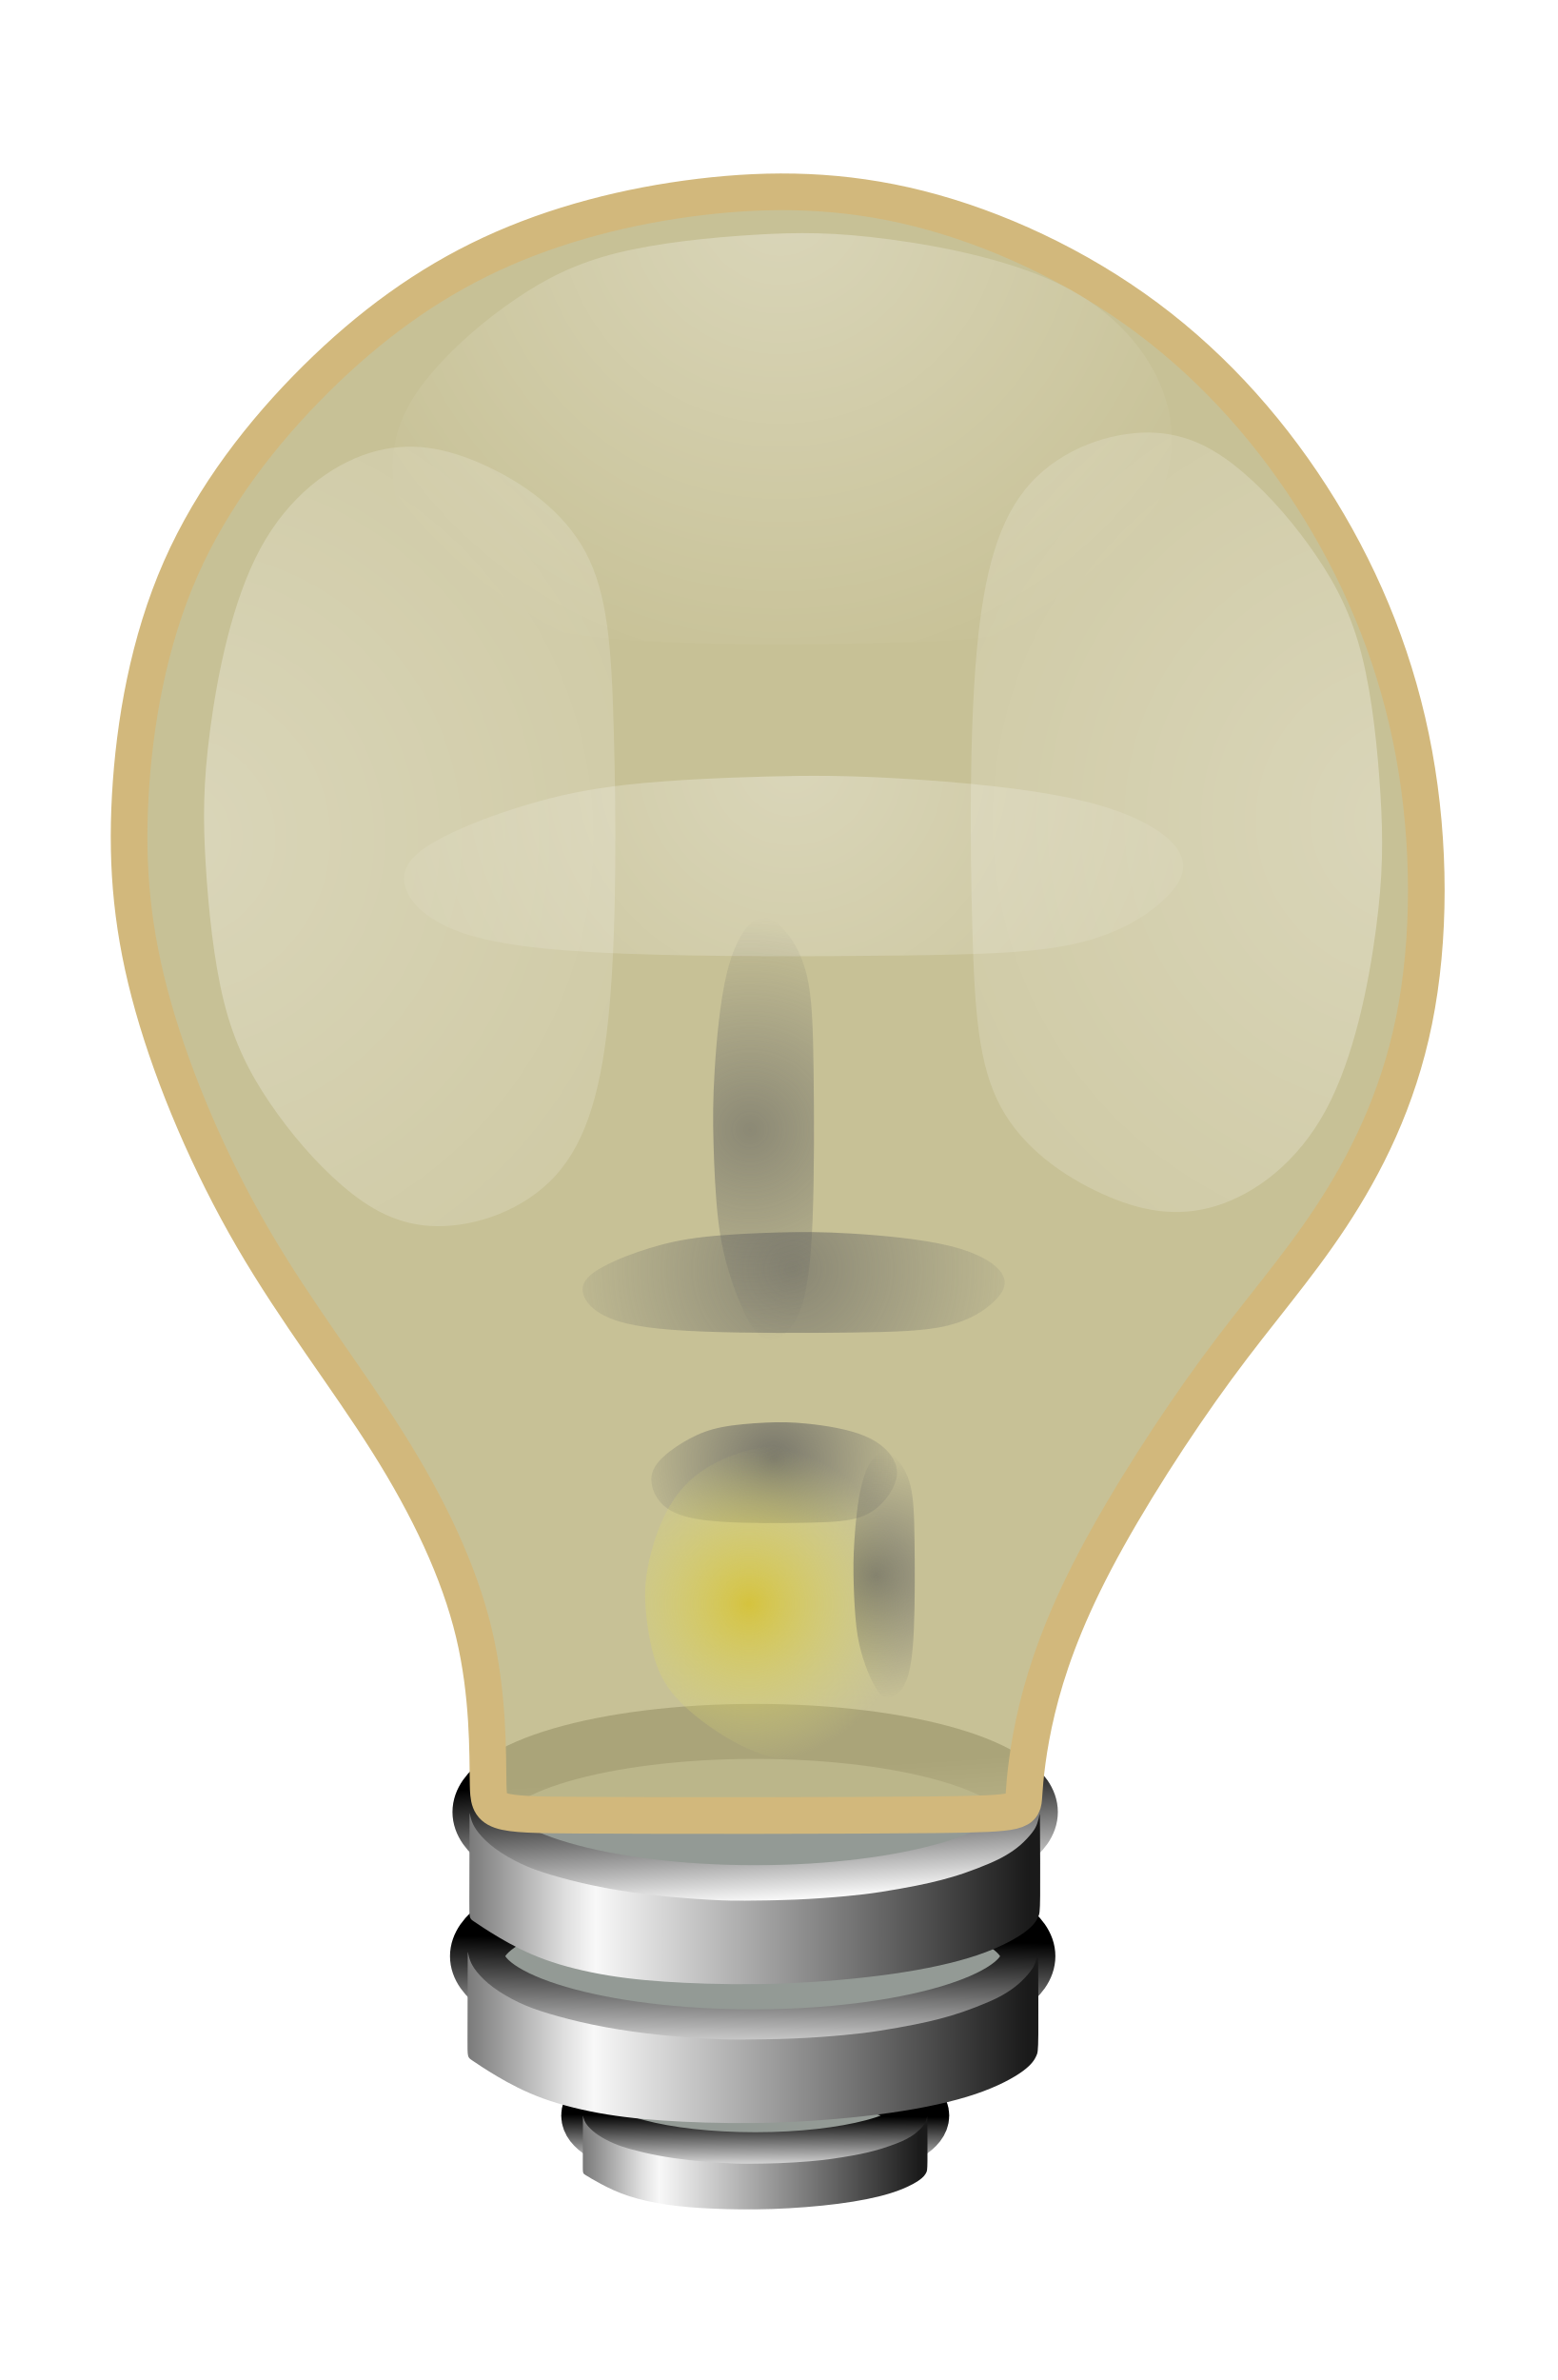
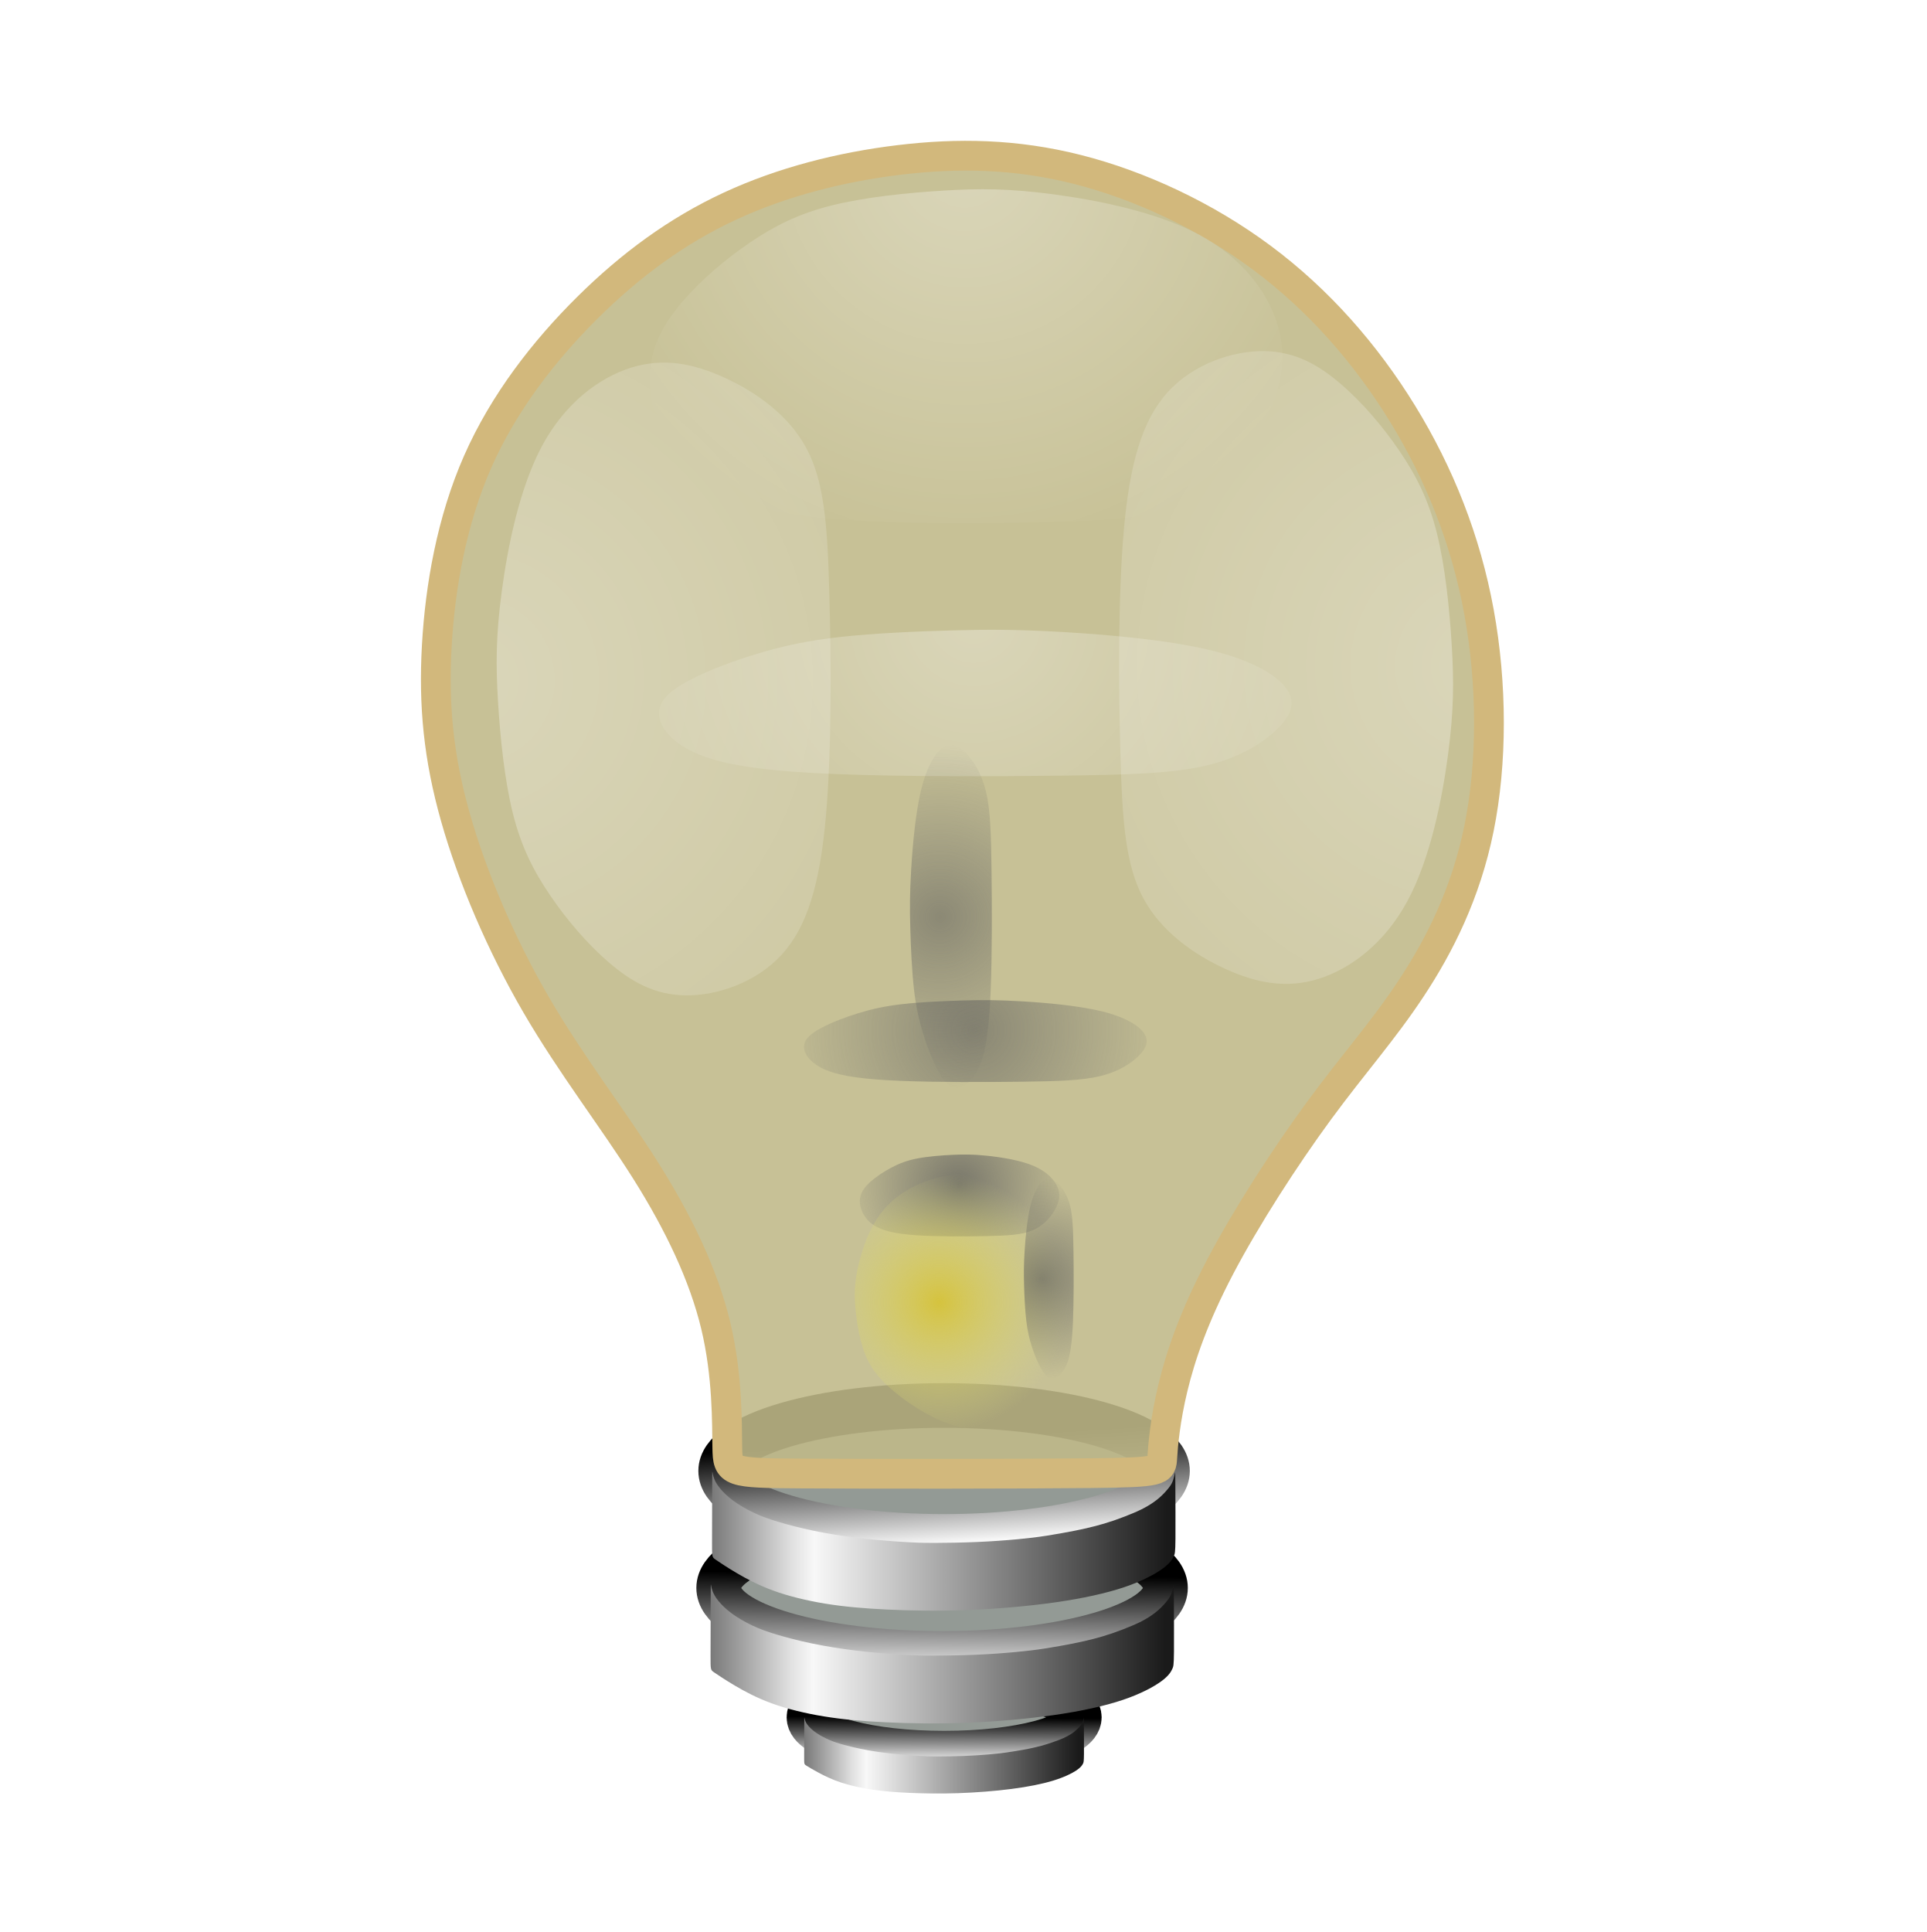
- <svg xmlns="http://www.w3.org/2000/svg" version="1.1" baseProfile="full" width="170" height="259.674" viewBox="0 0 170.00 259.67" enable-background="new 0 0 170.00 259.67" xml:space="preserve">
+ <svg xmlns="http://www.w3.org/2000/svg" version="1.1" baseProfile="full" width="259" height="259.674" viewBox="0 0 259.00 259.67" enable-background="new 0 0 259.00 259.67" xml:space="preserve">
  <g>
    <linearGradient id="SVGID_Stroke1_" gradientUnits="objectBoundingBox" x1="0.515" y1="0.502" x2="1.153" y2="0.502" gradientTransform="rotate(91.43591 0.515483 0.50234)">
      <stop offset="0" stop-color="#000000" stop-opacity="1" />
      <stop offset="1" stop-color="#F8F8F8" stop-opacity="1" />
    </linearGradient>
-     <path fill="#939A95" fill-opacity="1" stroke-width="6" stroke-linejoin="round" stroke="url(#SVGID_Stroke1_)" d="M 82.422,226.012C 92.459,226.012 100.595,228.167 100.595,230.826C 100.595,233.484 92.459,235.639 82.422,235.639C 72.386,235.639 64.25,233.484 64.25,230.826C 64.25,228.167 72.386,226.012 82.422,226.012 Z " />
+     <path fill="#939A95" fill-opacity="1" stroke-width="6" stroke-linejoin="round" stroke="url(#SVGID_Stroke1_)" d="M 126.923,226.012C 136.959,226.012 145.096,228.167 145.096,230.826C 145.096,233.484 136.959,235.639 126.923,235.639C 116.886,235.639 108.75,233.484 108.75,230.826C 108.75,228.167 116.886,226.012 126.923,226.012 Z " />
    <linearGradient id="SVGID_Stroke2_" gradientUnits="objectBoundingBox" x1="0.525" y1="0.397" x2="1.296" y2="0.397" gradientTransform="rotate(92.46154 0.524599 0.397268)">
      <stop offset="0" stop-color="#000000" stop-opacity="1" />
      <stop offset="1" stop-color="#F8F8F8" stop-opacity="1" />
    </linearGradient>
-     <path fill="#939A95" fill-opacity="1" stroke-width="6" stroke-linejoin="round" stroke="url(#SVGID_Stroke2_)" d="M 82.145,204.633C 98.733,204.633 112.18,208.573 112.18,213.432C 112.18,218.291 98.733,222.231 82.145,222.231C 65.558,222.231 52.111,218.291 52.111,213.432C 52.111,208.573 65.558,204.633 82.145,204.633 Z " />
+     <path fill="#939A95" fill-opacity="1" stroke-width="6" stroke-linejoin="round" stroke="url(#SVGID_Stroke2_)" d="M 126.646,204.633C 143.233,204.633 156.68,208.573 156.68,213.432C 156.68,218.291 143.233,222.231 126.646,222.231C 110.059,222.231 96.612,218.291 96.612,213.432C 96.612,208.573 110.059,204.633 126.646,204.633 Z " />
    <linearGradient id="SVGID_Stroke3_" gradientUnits="objectBoundingBox" x1="0.378" y1="0.276" x2="1.162" y2="0.276" gradientTransform="rotate(77.60468 0.378338 0.275779)">
      <stop offset="0" stop-color="#000000" stop-opacity="1" />
      <stop offset="1" stop-color="#F8F8F8" stop-opacity="1" />
    </linearGradient>
-     <path fill="#939A95" fill-opacity="1" stroke-width="6" stroke-linejoin="round" stroke="url(#SVGID_Stroke3_)" d="M 82.415,188.904C 99.003,188.904 112.45,192.843 112.45,197.703C 112.45,202.562 99.003,206.502 82.415,206.502C 65.828,206.502 52.381,202.562 52.381,197.703C 52.381,192.843 65.828,188.904 82.415,188.904 Z " />
+     <path fill="#939A95" fill-opacity="1" stroke-width="6" stroke-linejoin="round" stroke="url(#SVGID_Stroke3_)" d="M 126.916,188.904C 143.503,188.904 156.95,192.843 156.95,197.703C 156.95,202.562 143.503,206.502 126.916,206.502C 110.328,206.502 96.881,202.562 96.881,197.703C 96.881,192.843 110.328,188.904 126.916,188.904 Z " />
    <linearGradient id="SVGID_Fill1_" gradientUnits="objectBoundingBox" x1="-0.016" y1="0.5" x2="1.017" y2="0.5">
      <stop offset="0" stop-color="#6F6F6F" stop-opacity="1" />
      <stop offset="0.18" stop-color="#DFDFDF" stop-opacity="1" />
      <stop offset="0.23" stop-color="#F8F8F8" stop-opacity="1" />
      <stop offset="0.964" stop-color="#1A1A1A" stop-opacity="1" />
    </linearGradient>
-     <path fill="url(#SVGID_Fill1_)" stroke-width="6" stroke-linejoin="round" d="M 51.276,197.869C 51.245,197.707 51.245,197.723 51.24,199.658C 51.236,201.593 51.226,205.446 51.221,207.372C 51.217,209.298 51.217,209.298 51.705,209.63C 52.194,209.962 53.172,210.627 54.483,211.401C 55.794,212.176 57.439,213.06 59.473,213.8C 61.507,214.539 63.931,215.133 66.468,215.546C 69.005,215.958 71.656,216.189 74.799,216.338C 77.942,216.486 81.578,216.552 85.516,216.404C 89.454,216.255 93.696,215.892 97.388,215.364C 101.08,214.836 104.223,214.143 106.666,213.318C 109.108,212.493 110.85,211.536 111.854,210.794C 112.857,210.051 113.122,209.523 113.283,209.188C 113.444,208.853 113.501,208.71 113.519,206.833C 113.536,204.955 113.515,201.341 113.504,199.553C 113.494,197.765 113.494,197.802 113.448,198.018C 113.401,198.235 113.309,198.631 113.192,198.965C 113.075,199.299 112.933,199.571 112.631,199.961C 112.329,200.351 111.868,200.858 111.364,201.298C 110.859,201.737 110.313,202.108 109.77,202.427C 109.226,202.745 108.687,203.012 107.923,203.336C 107.16,203.661 106.173,204.045 105.275,204.354C 104.377,204.664 103.567,204.899 102.747,205.112C 101.927,205.326 101.096,205.518 99.978,205.74C 98.86,205.963 97.454,206.217 96.186,206.413C 94.919,206.609 93.79,206.747 92.269,206.888C 90.749,207.03 88.836,207.174 86.818,207.259C 84.799,207.343 82.673,207.368 81.334,207.374C 79.994,207.38 79.44,207.368 78.698,207.338C 77.957,207.308 77.026,207.26 75.666,207.162C 74.307,207.065 72.518,206.916 70.615,206.681C 68.712,206.446 66.695,206.124 64.871,205.747C 63.046,205.369 61.413,204.936 60.113,204.546C 58.814,204.156 57.848,203.81 56.854,203.34C 55.86,202.869 54.838,202.275 54.035,201.681C 53.233,201.087 52.651,200.493 52.253,199.998C 51.856,199.503 51.643,199.107 51.505,198.739C 51.368,198.371 51.307,198.031 51.276,197.869 Z " />
+     <path fill="url(#SVGID_Fill1_)" stroke-width="0.2" stroke-linejoin="round" d="M 95.776,197.864C 95.746,197.702 95.746,197.719 95.741,199.653C 95.736,201.588 95.727,205.441 95.722,207.367C 95.717,209.294 95.717,209.294 96.206,209.626C 96.695,209.958 97.672,210.622 98.983,211.397C 100.294,212.171 101.939,213.056 103.974,213.795C 106.008,214.535 108.431,215.129 110.969,215.542C 113.506,215.954 116.157,216.185 119.3,216.333C 122.443,216.482 126.078,216.548 130.017,216.399C 133.955,216.251 138.196,215.888 141.888,215.36C 145.58,214.832 148.723,214.139 151.166,213.314C 153.608,212.489 155.351,211.532 156.354,210.789C 157.357,210.047 157.623,209.519 157.783,209.184C 157.944,208.848 158.001,208.706 158.019,206.828C 158.037,204.95 158.015,201.336 158.005,199.548C 157.994,197.76 157.994,197.797 157.948,198.014C 157.902,198.23 157.81,198.626 157.692,198.96C 157.575,199.294 157.433,199.567 157.131,199.957C 156.83,200.346 156.368,200.854 155.864,201.293C 155.36,201.732 154.813,202.104 154.27,202.422C 153.727,202.741 153.187,203.007 152.424,203.332C 151.661,203.657 150.674,204.04 149.775,204.35C 148.877,204.659 148.068,204.894 147.248,205.108C 146.428,205.321 145.597,205.513 144.479,205.736C 143.36,205.959 141.955,206.212 140.687,206.408C 139.42,206.604 138.291,206.742 136.77,206.884C 135.25,207.025 133.337,207.169 131.318,207.254C 129.299,207.339 127.174,207.363 125.834,207.37C 124.495,207.376 123.941,207.363 123.199,207.333C 122.457,207.304 121.527,207.256 120.167,207.158C 118.807,207.06 117.018,206.912 115.115,206.677C 113.212,206.441 111.196,206.12 109.371,205.742C 107.546,205.365 105.913,204.932 104.614,204.542C 103.314,204.152 102.349,203.805 101.355,203.335C 100.361,202.865 99.338,202.271 98.536,201.677C 97.734,201.083 97.151,200.489 96.754,199.994C 96.356,199.499 96.143,199.103 96.006,198.734C 95.869,198.366 95.807,198.026 95.776,197.864 Z " />
    <linearGradient id="SVGID_Fill2_" gradientUnits="objectBoundingBox" x1="-0.016" y1="0.5" x2="1.017" y2="0.5">
      <stop offset="0" stop-color="#6F6F6F" stop-opacity="1" />
      <stop offset="0.18" stop-color="#DFDFDF" stop-opacity="1" />
      <stop offset="0.23" stop-color="#F8F8F8" stop-opacity="1" />
      <stop offset="0.964" stop-color="#1A1A1A" stop-opacity="1" />
    </linearGradient>
-     <path fill="url(#SVGID_Fill2_)" stroke-width="6" stroke-linejoin="round" d="M 51.076,213.022C 51.046,212.861 51.046,212.877 51.041,214.812C 51.036,216.746 51.027,220.599 51.022,222.526C 51.017,224.452 51.017,224.452 51.506,224.784C 51.995,225.116 52.972,225.781 54.283,226.555C 55.595,227.329 57.239,228.214 59.274,228.954C 61.308,229.693 63.731,230.287 66.269,230.7C 68.806,231.112 71.457,231.343 74.6,231.492C 77.743,231.64 81.378,231.706 85.317,231.558C 89.255,231.409 93.496,231.046 97.189,230.518C 100.88,229.99 104.023,229.297 106.466,228.472C 108.909,227.647 110.651,226.69 111.654,225.948C 112.657,225.205 112.923,224.677 113.083,224.342C 113.245,224.007 113.301,223.864 113.319,221.986C 113.337,220.108 113.315,216.495 113.305,214.707C 113.294,212.918 113.294,212.955 113.248,213.172C 113.202,213.389 113.11,213.785 112.992,214.119C 112.875,214.453 112.733,214.725 112.432,215.115C 112.13,215.505 111.668,216.012 111.164,216.452C 110.66,216.891 110.113,217.262 109.57,217.581C 109.027,217.899 108.487,218.166 107.724,218.49C 106.961,218.815 105.974,219.199 105.076,219.508C 104.177,219.818 103.368,220.053 102.548,220.266C 101.728,220.48 100.897,220.672 99.779,220.894C 98.66,221.117 97.255,221.371 95.987,221.567C 94.72,221.763 93.591,221.901 92.07,222.042C 90.55,222.183 88.637,222.328 86.618,222.412C 84.599,222.497 82.474,222.522 81.135,222.528C 79.795,222.534 79.241,222.522 78.499,222.492C 77.757,222.462 76.827,222.414 75.467,222.316C 74.107,222.219 72.318,222.07 70.415,221.835C 68.513,221.6 66.496,221.278 64.671,220.9C 62.846,220.523 61.213,220.09 59.914,219.7C 58.615,219.31 57.649,218.964 56.655,218.493C 55.661,218.023 54.638,217.429 53.836,216.835C 53.034,216.241 52.452,215.647 52.054,215.152C 51.656,214.657 51.443,214.261 51.306,213.893C 51.169,213.525 51.107,213.184 51.076,213.022 Z " />
+     <path fill="url(#SVGID_Fill2_)" stroke-width="0.2" stroke-linejoin="round" d="M 95.577,213.018C 95.546,212.856 95.546,212.872 95.541,214.807C 95.537,216.742 95.527,220.595 95.522,222.521C 95.518,224.448 95.518,224.448 96.006,224.78C 96.495,225.112 97.473,225.776 98.784,226.551C 100.095,227.325 101.74,228.21 103.774,228.949C 105.809,229.689 108.232,230.283 110.769,230.695C 113.306,231.108 115.957,231.339 119.1,231.487C 122.243,231.636 125.879,231.702 129.817,231.553C 133.755,231.405 137.997,231.042 141.689,230.514C 145.381,229.986 148.524,229.293 150.967,228.468C 153.409,227.643 155.151,226.686 156.155,225.943C 157.158,225.201 157.423,224.673 157.584,224.337C 157.745,224.002 157.802,223.86 157.82,221.982C 157.837,220.104 157.816,216.49 157.805,214.702C 157.795,212.914 157.795,212.951 157.749,213.167C 157.702,213.384 157.61,213.78 157.493,214.114C 157.376,214.448 157.234,214.721 156.932,215.11C 156.63,215.5 156.169,216.008 155.665,216.447C 155.161,216.886 154.614,217.258 154.071,217.576C 153.527,217.895 152.988,218.161 152.225,218.486C 151.461,218.811 150.474,219.194 149.576,219.504C 148.678,219.813 147.868,220.048 147.048,220.262C 146.228,220.475 145.397,220.667 144.279,220.89C 143.161,221.113 141.755,221.366 140.488,221.562C 139.22,221.758 138.091,221.896 136.571,222.038C 135.05,222.179 133.138,222.323 131.119,222.408C 129.1,222.492 126.975,222.517 125.635,222.523C 124.295,222.53 123.742,222.517 123,222.487C 122.258,222.457 121.327,222.41 119.968,222.312C 118.608,222.214 116.819,222.065 114.916,221.83C 113.013,221.595 110.997,221.273 109.172,220.896C 107.347,220.518 105.714,220.085 104.415,219.696C 103.115,219.306 102.149,218.959 101.155,218.489C 100.161,218.019 99.139,217.425 98.336,216.831C 97.534,216.237 96.952,215.642 96.554,215.147C 96.157,214.653 95.944,214.256 95.807,213.888C 95.669,213.52 95.608,213.18 95.577,213.018 Z " />
    <linearGradient id="SVGID_Fill3_" gradientUnits="objectBoundingBox" x1="-0.016" y1="0.5" x2="1.017" y2="0.5">
      <stop offset="0" stop-color="#6F6F6F" stop-opacity="1" />
      <stop offset="0.18" stop-color="#DFDFDF" stop-opacity="1" />
      <stop offset="0.23" stop-color="#F8F8F8" stop-opacity="1" />
      <stop offset="0.964" stop-color="#1A1A1A" stop-opacity="1" />
    </linearGradient>
-     <path fill="url(#SVGID_Fill3_)" stroke-width="6" stroke-linejoin="round" d="M 63.638,230.873C 63.62,230.784 63.62,230.793 63.617,231.851C 63.614,232.91 63.608,235.017 63.605,236.071C 63.602,237.125 63.602,237.125 63.898,237.307C 64.193,237.489 64.783,237.852 65.575,238.275C 66.366,238.699 67.359,239.183 68.588,239.588C 69.816,239.992 71.279,240.317 72.811,240.543C 74.343,240.769 75.943,240.895 77.841,240.976C 79.739,241.057 81.934,241.094 84.311,241.012C 86.689,240.931 89.25,240.732 91.479,240.444C 93.709,240.155 95.606,239.776 97.081,239.324C 98.555,238.873 99.607,238.349 100.213,237.943C 100.819,237.537 100.979,237.248 101.076,237.065C 101.173,236.882 101.208,236.804 101.218,235.776C 101.229,234.749 101.216,232.772 101.21,231.794C 101.203,230.816 101.203,230.836 101.176,230.954C 101.147,231.073 101.092,231.289 101.021,231.472C 100.95,231.655 100.865,231.804 100.683,232.017C 100.5,232.23 100.222,232.508 99.917,232.748C 99.613,232.989 99.283,233.192 98.955,233.366C 98.627,233.541 98.301,233.686 97.84,233.864C 97.379,234.042 96.783,234.251 96.241,234.421C 95.699,234.59 95.21,234.719 94.715,234.835C 94.22,234.952 93.718,235.057 93.043,235.179C 92.368,235.301 91.519,235.439 90.754,235.547C 89.989,235.654 89.307,235.729 88.389,235.807C 87.471,235.884 86.316,235.963 85.097,236.009C 83.878,236.056 82.595,236.069 81.786,236.073C 80.978,236.076 80.643,236.069 80.195,236.053C 79.747,236.036 79.186,236.01 78.365,235.957C 77.544,235.903 76.463,235.822 75.314,235.693C 74.165,235.565 72.948,235.389 71.846,235.182C 70.745,234.976 69.758,234.739 68.974,234.526C 68.189,234.312 67.606,234.123 67.006,233.865C 66.406,233.608 65.789,233.283 65.304,232.958C 64.82,232.633 64.469,232.308 64.228,232.037C 63.988,231.767 63.86,231.55 63.777,231.349C 63.694,231.147 63.657,230.961 63.638,230.873 Z " />
+     <path fill="url(#SVGID_Fill3_)" stroke-width="0.2" stroke-linejoin="round" d="M 108.139,230.873C 108.12,230.784 108.12,230.793 108.117,231.851C 108.115,232.91 108.109,235.017 108.106,236.071C 108.103,237.125 108.103,237.125 108.398,237.307C 108.693,237.489 109.283,237.852 110.075,238.275C 110.867,238.699 111.86,239.183 113.088,239.588C 114.316,239.992 115.78,240.317 117.312,240.543C 118.843,240.769 120.444,240.895 122.341,240.976C 124.239,241.057 126.434,241.094 128.812,241.012C 131.19,240.931 133.75,240.732 135.979,240.444C 138.209,240.155 140.106,239.776 141.581,239.324C 143.056,238.873 144.108,238.349 144.714,237.943C 145.319,237.537 145.479,237.248 145.577,237.065C 145.674,236.882 145.708,236.804 145.719,235.776C 145.729,234.749 145.717,232.772 145.71,231.794C 145.704,230.816 145.704,230.836 145.676,230.954C 145.648,231.073 145.592,231.289 145.521,231.472C 145.451,231.655 145.365,231.804 145.183,232.017C 145.001,232.23 144.722,232.508 144.418,232.748C 144.113,232.989 143.783,233.192 143.455,233.366C 143.127,233.541 142.802,233.686 142.341,233.864C 141.88,234.042 141.284,234.251 140.742,234.421C 140.199,234.59 139.711,234.719 139.216,234.835C 138.72,234.952 138.219,235.057 137.544,235.179C 136.868,235.301 136.02,235.439 135.254,235.547C 134.489,235.654 133.808,235.729 132.889,235.807C 131.971,235.884 130.817,235.963 129.598,236.009C 128.379,236.056 127.096,236.069 126.287,236.073C 125.478,236.076 125.144,236.069 124.696,236.053C 124.248,236.036 123.686,236.01 122.865,235.957C 122.044,235.903 120.964,235.822 119.815,235.693C 118.666,235.565 117.449,235.389 116.347,235.182C 115.245,234.976 114.259,234.739 113.475,234.526C 112.69,234.312 112.107,234.123 111.507,233.865C 110.907,233.608 110.29,233.283 109.805,232.958C 109.321,232.633 108.969,232.308 108.729,232.037C 108.489,231.767 108.36,231.55 108.277,231.349C 108.195,231.147 108.157,230.961 108.139,230.873 Z " />
  </g>
  <g>
-     <path fill="#C0B989" fill-opacity="0.886" stroke-width="4" stroke-linejoin="round" stroke="#D2B87C" stroke-opacity="1" d="M 102.071,198C 92.439,198.104 73.106,198.104 63.329,198.049C 53.551,197.993 53.328,197.882 53.273,194.604C 53.217,191.327 53.328,184.882 51.717,178.16C 50.106,171.438 46.773,164.438 42.329,157.382C 37.884,150.327 32.328,143.216 27.606,135.104C 22.884,126.993 18.995,117.882 16.717,109.827C 14.44,101.771 13.773,94.771 14.217,86.827C 14.662,78.882 16.217,69.993 19.717,62.049C 23.217,54.104 28.662,47.104 34.495,41.327C 40.328,35.549 46.551,30.993 53.606,27.715C 60.662,24.438 68.551,22.438 76.384,21.493C 84.217,20.549 91.995,20.66 100.328,22.771C 108.662,24.882 117.551,28.993 125.162,34.66C 132.773,40.327 139.106,47.549 144.051,55.604C 148.995,63.66 152.551,72.549 154.329,82.271C 156.106,91.993 156.106,102.549 154.329,111.327C 152.551,120.104 148.995,127.104 145.217,132.827C 141.439,138.549 137.439,142.993 132.829,149.271C 128.217,155.549 122.995,163.66 119.495,170.327C 115.995,176.993 114.217,182.216 113.183,186.5C 112.148,190.785 111.856,194.132 111.745,195.91C 111.634,197.688 111.703,197.896 102.071,198 Z " />
+     <path fill="#C0B989" fill-opacity="0.886" stroke-width="4" stroke-linejoin="round" stroke="#D2B87C" stroke-opacity="1" d="M 146.572,198C 136.94,198.104 117.607,198.104 107.829,198.049C 98.051,197.993 97.829,197.882 97.773,194.604C 97.718,191.326 97.829,184.882 96.218,178.16C 94.607,171.438 91.273,164.438 86.829,157.382C 82.385,150.326 76.829,143.215 72.107,135.104C 67.385,126.993 63.496,117.882 61.218,109.827C 58.94,101.771 58.273,94.771 58.718,86.827C 59.162,78.882 60.718,69.993 64.218,62.049C 67.718,54.104 73.162,47.104 78.996,41.327C 84.829,35.549 91.051,30.993 98.107,27.715C 105.162,24.438 113.051,22.438 120.885,21.493C 128.718,20.549 136.496,20.66 144.829,22.771C 153.162,24.882 162.051,28.993 169.662,34.66C 177.273,40.326 183.607,47.549 188.551,55.604C 193.496,63.66 197.051,72.549 198.829,82.271C 200.607,91.993 200.607,102.549 198.829,111.327C 197.051,120.104 193.496,127.104 189.718,132.827C 185.94,138.549 181.94,142.993 177.329,149.271C 172.718,155.549 167.496,163.66 163.996,170.326C 160.496,176.993 158.718,182.215 157.683,186.5C 156.648,190.785 156.357,194.132 156.246,195.91C 156.135,197.688 156.204,197.896 146.572,198 Z " />
    <g>
-       <radialGradient id="SVGID_Fill4_" cx="85.17" cy="21.946" r="54.274" gradientUnits="userSpaceOnUse">
+       <radialGradient id="SVGID_Fill4_" cx="129.671" cy="21.946" r="54.274" gradientUnits="userSpaceOnUse">
        <stop offset="0" stop-color="#FFFFFF" stop-opacity="0.337" />
        <stop offset="1" stop-color="#FFFFFF" stop-opacity="0" />
      </radialGradient>
-       <path fill="url(#SVGID_Fill4_)" stroke-width="4" stroke-linejoin="round" d="M 82.379,25.612C 77.545,25.904 71.795,26.487 67.295,27.612C 62.795,28.737 59.545,30.404 56.295,32.612C 53.045,34.821 49.795,37.571 47.254,40.529C 44.712,43.487 42.879,46.654 42.837,50.862C 42.795,55.071 44.545,60.321 48.337,63.779C 52.129,67.237 57.962,68.904 66.92,69.696C 75.879,70.487 87.962,70.404 96.962,70.154C 105.962,69.904 111.879,69.487 116.379,67.071C 120.879,64.654 123.962,60.237 125.879,56.029C 127.795,51.821 128.545,47.821 127.212,43.529C 125.879,39.237 122.462,34.654 116.754,31.571C 111.045,28.487 103.045,26.904 97.087,26.112C 91.129,25.321 87.212,25.321 82.379,25.612 Z " />
-       <radialGradient id="SVGID_Fill5_" cx="18.779" cy="91.45" r="102.816" gradientUnits="userSpaceOnUse" gradientTransform="rotate(-90 18.77881 91.44983)">
+       <path fill="url(#SVGID_Fill4_)" stroke-width="0.2" stroke-linejoin="round" d="M 126.879,25.612C 122.046,25.904 116.296,26.487 111.796,27.612C 107.296,28.737 104.046,30.404 100.796,32.612C 97.546,34.821 94.296,37.571 91.754,40.529C 89.213,43.487 87.379,46.654 87.338,50.862C 87.296,55.071 89.046,60.321 92.838,63.779C 96.629,67.237 102.463,68.904 111.421,69.696C 120.379,70.487 132.463,70.404 141.463,70.154C 150.463,69.904 156.379,69.487 160.879,67.071C 165.379,64.654 168.463,60.237 170.379,56.029C 172.296,51.821 173.046,47.821 171.713,43.529C 170.379,39.237 166.963,34.654 161.254,31.571C 155.546,28.487 147.546,26.904 141.588,26.112C 135.629,25.321 131.713,25.321 126.879,25.612 Z " />
+       <radialGradient id="SVGID_Fill5_" cx="63.279" cy="91.45" r="102.816" gradientUnits="userSpaceOnUse" gradientTransform="rotate(-90 63.27905 91.44958)">
        <stop offset="0" stop-color="#FFFFFF" stop-opacity="0.337" />
        <stop offset="1" stop-color="#FFFFFF" stop-opacity="0" />
      </radialGradient>
-       <path fill="url(#SVGID_Fill5_)" stroke-width="4" stroke-linejoin="round" d="M 22.445,94.241C 22.737,99.075 23.32,104.825 24.445,109.325C 25.57,113.825 27.237,117.075 29.445,120.325C 31.654,123.575 34.404,126.825 37.362,129.366C 40.32,131.908 43.487,133.741 47.695,133.783C 51.904,133.825 57.154,132.075 60.612,128.283C 64.07,124.491 65.737,118.658 66.529,109.7C 67.32,100.741 67.237,88.658 66.987,79.658C 66.737,70.658 66.32,64.741 63.904,60.241C 61.487,55.741 57.07,52.658 52.862,50.741C 48.654,48.825 44.654,48.075 40.362,49.408C 36.07,50.741 31.487,54.158 28.404,59.866C 25.32,65.575 23.737,73.575 22.945,79.533C 22.154,85.491 22.154,89.408 22.445,94.241 Z " />
-       <radialGradient id="SVGID_Fill6_" cx="154.326" cy="89.523" r="102.816" gradientUnits="userSpaceOnUse" gradientTransform="rotate(90 154.3264 89.52283)">
+       <path fill="url(#SVGID_Fill5_)" stroke-width="0.2" stroke-linejoin="round" d="M 66.946,94.241C 67.237,99.074 67.821,104.824 68.946,109.324C 70.071,113.824 71.737,117.074 73.946,120.324C 76.154,123.574 78.904,126.824 81.862,129.366C 84.821,131.908 87.987,133.741 92.196,133.783C 96.404,133.824 101.654,132.074 105.112,128.283C 108.571,124.491 110.237,118.658 111.029,109.699C 111.821,100.741 111.737,88.658 111.487,79.658C 111.237,70.658 110.821,64.741 108.404,60.241C 105.987,55.741 101.571,52.658 97.362,50.741C 93.154,48.824 89.154,48.074 84.862,49.408C 80.571,50.741 75.987,54.158 72.904,59.866C 69.821,65.574 68.237,73.574 67.446,79.533C 66.654,85.491 66.654,89.408 66.946,94.241 Z " />
+       <radialGradient id="SVGID_Fill6_" cx="198.827" cy="89.523" r="102.816" gradientUnits="userSpaceOnUse" gradientTransform="rotate(90 198.8271 89.52307)">
        <stop offset="0" stop-color="#FFFFFF" stop-opacity="0.337" />
        <stop offset="1" stop-color="#FFFFFF" stop-opacity="0" />
      </radialGradient>
-       <path fill="url(#SVGID_Fill6_)" stroke-width="4" stroke-linejoin="round" d="M 150.66,86.731C 150.368,81.898 149.785,76.148 148.66,71.648C 147.535,67.148 145.868,63.898 143.66,60.648C 141.452,57.398 138.702,54.148 135.743,51.606C 132.785,49.065 129.618,47.231 125.41,47.19C 121.202,47.148 115.952,48.898 112.493,52.69C 109.035,56.481 107.368,62.315 106.577,71.273C 105.785,80.231 105.868,92.315 106.118,101.315C 106.368,110.315 106.785,116.231 109.202,120.731C 111.618,125.231 116.035,128.315 120.243,130.231C 124.452,132.148 128.452,132.898 132.743,131.565C 137.035,130.231 141.618,126.815 144.702,121.106C 147.785,115.398 149.368,107.398 150.16,101.44C 150.952,95.481 150.952,91.565 150.66,86.731 Z " />
-       <radialGradient id="SVGID_Fill7_" cx="86.417" cy="83.116" r="54.274" gradientUnits="userSpaceOnUse">
+       <path fill="url(#SVGID_Fill6_)" stroke-width="0.2" stroke-linejoin="round" d="M 195.161,86.732C 194.869,81.898 194.286,76.148 193.161,71.648C 192.036,67.148 190.369,63.898 188.161,60.648C 185.952,57.398 183.202,54.148 180.244,51.607C 177.286,49.065 174.119,47.232 169.911,47.19C 165.702,47.148 160.452,48.898 156.994,52.69C 153.536,56.482 151.869,62.315 151.077,71.273C 150.286,80.232 150.369,92.315 150.619,101.315C 150.869,110.315 151.286,116.232 153.702,120.732C 156.119,125.232 160.536,128.315 164.744,130.232C 168.952,132.148 172.952,132.898 177.244,131.565C 181.536,130.232 186.119,126.815 189.202,121.107C 192.286,115.398 193.869,107.398 194.661,101.44C 195.452,95.482 195.452,91.565 195.161,86.732 Z " />
+       <radialGradient id="SVGID_Fill7_" cx="130.917" cy="83.116" r="54.274" gradientUnits="userSpaceOnUse">
        <stop offset="0" stop-color="#FFFFFF" stop-opacity="0.337" />
        <stop offset="1" stop-color="#FFFFFF" stop-opacity="0" />
      </radialGradient>
-       <path fill="url(#SVGID_Fill7_)" stroke-width="4" stroke-linejoin="round" d="M 83.625,84.724C 78.792,84.852 73.042,85.108 68.542,85.601C 64.042,86.094 60.792,86.825 57.542,87.793C 54.292,88.761 51.042,89.967 48.5,91.263C 45.959,92.561 44.125,93.949 44.084,95.794C 44.042,97.639 45.792,99.941 49.584,101.457C 53.375,102.973 59.209,103.704 68.167,104.051C 77.125,104.398 89.209,104.361 98.209,104.252C 107.208,104.142 113.125,103.959 117.625,102.9C 122.125,101.84 125.208,99.904 127.125,98.059C 129.042,96.214 129.792,94.46 128.458,92.579C 127.125,90.697 123.708,88.688 118,87.336C 112.292,85.984 104.292,85.29 98.334,84.943C 92.375,84.596 88.459,84.596 83.625,84.724 Z " />
+       <path fill="url(#SVGID_Fill7_)" stroke-width="0.2" stroke-linejoin="round" d="M 128.126,84.724C 123.293,84.852 117.543,85.108 113.043,85.601C 108.543,86.094 105.293,86.825 102.043,87.793C 98.793,88.761 95.543,89.967 93.001,91.263C 90.46,92.561 88.626,93.949 88.585,95.794C 88.543,97.639 90.293,99.941 94.085,101.457C 97.876,102.973 103.709,103.704 112.668,104.051C 121.626,104.398 133.709,104.361 142.709,104.252C 151.709,104.142 157.626,103.959 162.126,102.9C 166.626,101.84 169.709,99.904 171.626,98.059C 173.543,96.214 174.293,94.46 172.959,92.579C 171.626,90.697 168.209,88.688 162.501,87.336C 156.793,85.984 148.793,85.29 142.834,84.943C 136.876,84.596 132.959,84.596 128.126,84.724 Z " />
    </g>
  </g>
  <g>
-     <radialGradient id="SVGID_Fill8_" cx="86.513" cy="138.47" r="27.963" gradientUnits="userSpaceOnUse">
+     <radialGradient id="SVGID_Fill8_" cx="131.013" cy="138.47" r="27.963" gradientUnits="userSpaceOnUse">
      <stop offset="0" stop-color="#5B5B5A" stop-opacity="0.569" />
      <stop offset="1" stop-color="#626262" stop-opacity="0" />
    </radialGradient>
-     <path fill="url(#SVGID_Fill8_)" stroke-width="4" stroke-linejoin="round" d="M 85.001,134.465C 82.383,134.537 79.269,134.68 76.831,134.956C 74.394,135.231 72.633,135.64 70.873,136.182C 69.112,136.723 67.352,137.397 65.976,138.123C 64.599,138.848 63.606,139.625 63.583,140.657C 63.561,141.689 64.508,142.976 66.562,143.824C 68.616,144.672 71.776,145.081 76.628,145.275C 81.48,145.469 88.025,145.449 92.9,145.387C 97.775,145.326 100.979,145.224 103.417,144.631C 105.854,144.039 107.524,142.956 108.563,141.924C 109.601,140.892 110.007,139.911 109.285,138.859C 108.563,137.806 106.712,136.682 103.62,135.926C 100.528,135.17 96.195,134.782 92.968,134.588C 89.74,134.394 87.619,134.394 85.001,134.465 Z " />
-     <radialGradient id="SVGID_Fill9_" cx="81.876" cy="123.248" r="23.334" gradientUnits="userSpaceOnUse" gradientTransform="rotate(-90 81.87622 123.2479)">
+     <path fill="url(#SVGID_Fill8_)" stroke-width="0.2" stroke-linejoin="round" d="M 129.501,134.465C 126.883,134.537 123.769,134.68 121.332,134.956C 118.894,135.231 117.134,135.64 115.374,136.182C 113.613,136.723 111.853,137.397 110.476,138.123C 109.099,138.848 108.106,139.625 108.084,140.657C 108.061,141.689 109.009,142.976 111.063,143.824C 113.117,144.672 116.276,145.081 121.128,145.275C 125.981,145.469 132.525,145.449 137.4,145.387C 142.275,145.326 145.48,145.224 147.917,144.631C 150.355,144.039 152.025,142.956 153.063,141.924C 154.101,140.892 154.507,139.911 153.785,138.859C 153.063,137.806 151.212,136.682 148.12,135.926C 145.029,135.17 140.695,134.782 137.468,134.588C 134.241,134.394 132.119,134.394 129.501,134.465 Z " />
+     <radialGradient id="SVGID_Fill9_" cx="126.377" cy="123.248" r="23.334" gradientUnits="userSpaceOnUse" gradientTransform="rotate(-90 126.3767 123.2479)">
      <stop offset="0" stop-color="#5B5B5A" stop-opacity="0.553" />
      <stop offset="1" stop-color="#626262" stop-opacity="0" />
    </radialGradient>
-     <path fill="url(#SVGID_Fill9_)" stroke-width="4" stroke-linejoin="round" d="M 77.871,124.76C 77.942,127.378 78.085,130.492 78.361,132.929C 78.637,135.367 79.046,137.127 79.587,138.888C 80.129,140.648 80.803,142.408 81.529,143.785C 82.254,145.162 83.031,146.155 84.062,146.177C 85.094,146.2 86.382,145.252 87.23,143.198C 88.078,141.144 88.487,137.985 88.681,133.133C 88.875,128.28 88.855,121.735 88.793,116.861C 88.732,111.986 88.63,108.781 88.037,106.344C 87.444,103.906 86.361,102.236 85.33,101.198C 84.298,100.16 83.317,99.754 82.264,100.476C 81.212,101.198 80.088,103.049 79.332,106.141C 78.576,109.233 78.188,113.566 77.994,116.793C 77.799,120.02 77.799,122.142 77.871,124.76 Z " />
-     <radialGradient id="SVGID_Fill10_" cx="84.432" cy="159.221" r="16.279" gradientUnits="userSpaceOnUse">
+     <path fill="url(#SVGID_Fill9_)" stroke-width="0.2" stroke-linejoin="round" d="M 122.372,124.76C 122.443,127.378 122.586,130.492 122.862,132.929C 123.138,135.367 123.546,137.127 124.088,138.888C 124.629,140.648 125.304,142.408 126.029,143.785C 126.755,145.162 127.531,146.155 128.563,146.177C 129.595,146.2 130.882,145.252 131.73,143.198C 132.578,141.144 132.987,137.985 133.181,133.133C 133.375,128.28 133.355,121.735 133.293,116.861C 133.232,111.986 133.13,108.781 132.538,106.344C 131.945,103.906 130.862,102.236 129.83,101.198C 128.798,100.16 127.817,99.754 126.765,100.476C 125.712,101.198 124.589,103.049 123.833,106.141C 123.076,109.233 122.688,113.566 122.494,116.793C 122.3,120.02 122.3,122.142 122.372,124.76 Z " />
+     <radialGradient id="SVGID_Fill10_" cx="128.933" cy="159.221" r="16.279" gradientUnits="userSpaceOnUse">
      <stop offset="0" stop-color="#5B5B5A" stop-opacity="0.733" />
      <stop offset="1" stop-color="#626262" stop-opacity="0" />
    </radialGradient>
-     <path fill="url(#SVGID_Fill10_)" stroke-width="4" stroke-linejoin="round" d="M 83.552,155.215C 82.028,155.287 80.215,155.43 78.796,155.706C 77.377,155.982 76.352,156.39 75.327,156.932C 74.302,157.473 73.277,158.148 72.476,158.873C 71.675,159.599 71.096,160.375 71.083,161.407C 71.07,162.439 71.622,163.726 72.818,164.574C 74.013,165.422 75.853,165.831 78.677,166.025C 81.502,166.219 85.312,166.199 88.151,166.138C 90.989,166.076 92.854,165.974 94.273,165.381C 95.692,164.789 96.665,163.706 97.269,162.674C 97.873,161.642 98.11,160.661 97.689,159.609C 97.269,158.556 96.191,157.432 94.392,156.677C 92.592,155.92 90.069,155.532 88.19,155.338C 86.311,155.144 85.076,155.144 83.552,155.215 Z " />
-     <radialGradient id="SVGID_Fill11_" cx="81.751" cy="175.021" r="17.459" gradientUnits="userSpaceOnUse" gradientTransform="rotate(-90 81.75098 175.021)">
+     <path fill="url(#SVGID_Fill10_)" stroke-width="0.2" stroke-linejoin="round" d="M 128.052,155.215C 126.528,155.287 124.715,155.43 123.296,155.706C 121.877,155.982 120.853,156.39 119.828,156.932C 118.803,157.473 117.778,158.148 116.977,158.873C 116.175,159.599 115.597,160.375 115.584,161.407C 115.571,162.439 116.123,163.726 117.318,164.574C 118.514,165.422 120.353,165.831 123.178,166.025C 126.003,166.219 129.813,166.199 132.651,166.138C 135.489,166.076 137.355,165.974 138.774,165.381C 140.193,164.789 141.165,163.706 141.77,162.674C 142.374,161.642 142.61,160.661 142.19,159.609C 141.77,158.556 140.692,157.432 138.892,156.677C 137.092,155.92 134.569,155.532 132.69,155.338C 130.812,155.144 129.577,155.144 128.052,155.215 Z " />
+     <radialGradient id="SVGID_Fill11_" cx="126.251" cy="175.021" r="17.459" gradientUnits="userSpaceOnUse" gradientTransform="rotate(-90 126.2515 175.021)">
      <stop offset="0" stop-color="#D5C33E" stop-opacity="1" />
      <stop offset="1" stop-color="#E0E083" stop-opacity="0" />
    </radialGradient>
-     <path fill="url(#SVGID_Fill11_)" stroke-width="4" stroke-linejoin="round" d="M 70.524,176.152C 70.725,178.111 71.126,180.441 71.899,182.265C 72.672,184.088 73.818,185.406 75.335,186.723C 76.853,188.04 78.744,189.357 80.777,190.387C 82.81,191.417 84.987,192.16 87.879,192.177C 90.772,192.193 94.38,191.484 96.757,189.948C 99.134,188.411 100.28,186.047 100.824,182.417C 101.368,178.786 101.311,173.89 101.139,170.242C 100.967,166.595 100.681,164.197 99.019,162.374C 97.359,160.55 94.323,159.3 91.43,158.524C 88.538,157.747 85.789,157.443 82.839,157.983C 79.889,158.524 76.739,159.908 74.62,162.222C 72.501,164.535 71.412,167.777 70.868,170.192C 70.324,172.606 70.324,174.193 70.524,176.152 Z " />
-     <radialGradient id="SVGID_Fill12_" cx="95.603" cy="171.881" r="13.585" gradientUnits="userSpaceOnUse" gradientTransform="rotate(-90 95.60303 171.8807)">
+     <path fill="url(#SVGID_Fill11_)" stroke-width="0.2" stroke-linejoin="round" d="M 115.025,176.152C 115.225,178.111 115.626,180.441 116.399,182.265C 117.173,184.088 118.318,185.406 119.836,186.723C 121.354,188.04 123.244,189.357 125.277,190.387C 127.311,191.417 129.487,192.16 132.38,192.177C 135.272,192.193 138.881,191.484 141.258,189.948C 143.635,188.411 144.78,186.047 145.324,182.417C 145.869,178.786 145.811,173.89 145.639,170.242C 145.468,166.595 145.181,164.197 143.52,162.374C 141.859,160.55 138.823,159.3 135.931,158.524C 133.039,157.747 130.289,157.443 127.339,157.983C 124.39,158.524 121.239,159.908 119.12,162.222C 117.001,164.535 115.913,167.777 115.368,170.192C 114.824,172.606 114.824,174.193 115.025,176.152 Z " />
+     <radialGradient id="SVGID_Fill12_" cx="140.104" cy="171.881" r="13.585" gradientUnits="userSpaceOnUse" gradientTransform="rotate(-90 140.1035 171.8807)">
      <stop offset="0" stop-color="#5B5B5A" stop-opacity="0.631" />
      <stop offset="1" stop-color="#626262" stop-opacity="0" />
    </radialGradient>
-     <path fill="url(#SVGID_Fill12_)" stroke-width="4" stroke-linejoin="round" d="M 93.167,172.761C 93.21,174.285 93.298,176.098 93.465,177.517C 93.633,178.936 93.882,179.961 94.211,180.986C 94.54,182.011 94.95,183.035 95.392,183.837C 95.833,184.638 96.305,185.217 96.933,185.229C 97.56,185.243 98.343,184.691 98.859,183.495C 99.375,182.3 99.624,180.46 99.742,177.635C 99.859,174.811 99.847,171 99.81,168.162C 99.772,165.324 99.71,163.458 99.35,162.04C 98.99,160.621 98.331,159.648 97.703,159.044C 97.076,158.44 96.479,158.203 95.839,158.624C 95.199,159.044 94.516,160.121 94.056,161.921C 93.596,163.721 93.36,166.244 93.242,168.123C 93.124,170.002 93.124,171.237 93.167,172.761 Z " />
+     <path fill="url(#SVGID_Fill12_)" stroke-width="0.2" stroke-linejoin="round" d="M 137.667,172.761C 137.711,174.285 137.798,176.098 137.966,177.517C 138.134,178.936 138.382,179.961 138.711,180.986C 139.041,182.011 139.451,183.035 139.892,183.837C 140.333,184.638 140.806,185.217 141.433,185.229C 142.061,185.243 142.844,184.691 143.36,183.495C 143.875,182.3 144.124,180.46 144.242,177.635C 144.36,174.811 144.348,171 144.31,168.162C 144.273,165.324 144.211,163.458 143.851,162.04C 143.49,160.621 142.831,159.648 142.204,159.044C 141.576,158.44 140.979,158.203 140.34,158.624C 139.7,159.044 139.016,160.121 138.556,161.921C 138.096,163.721 137.86,166.244 137.742,168.123C 137.624,170.002 137.624,171.237 137.667,172.761 Z " />
  </g>
</svg>
